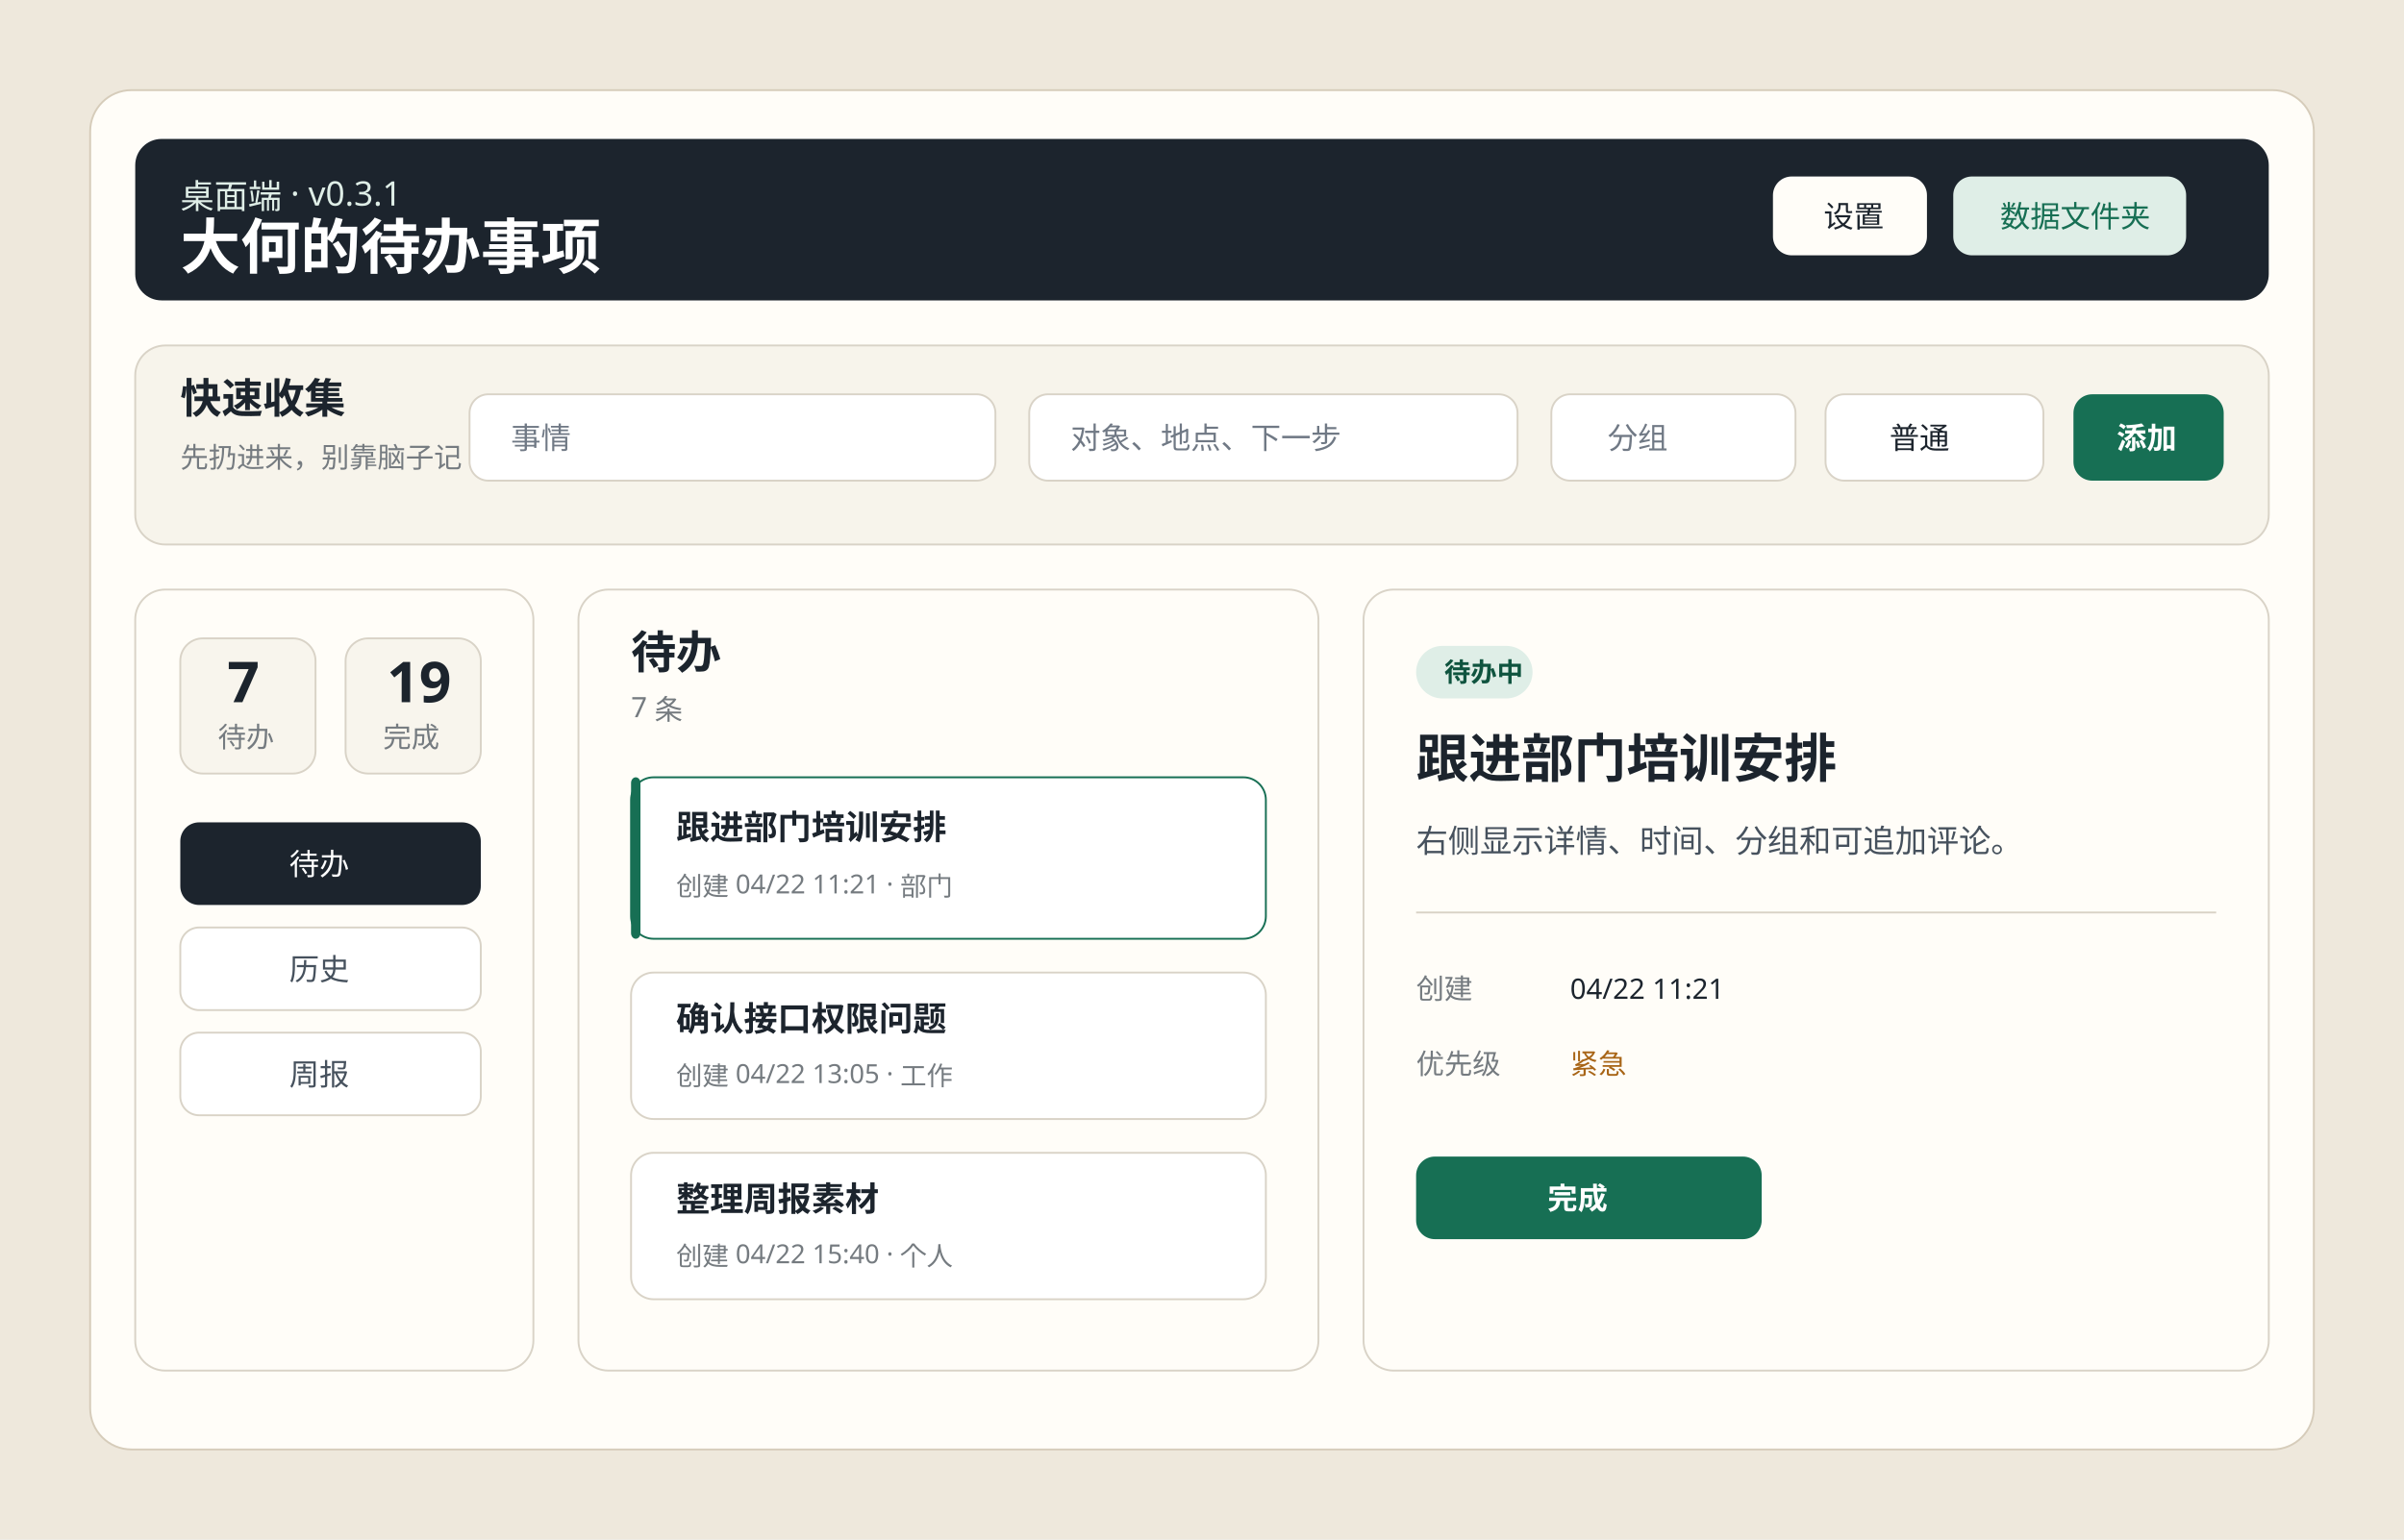
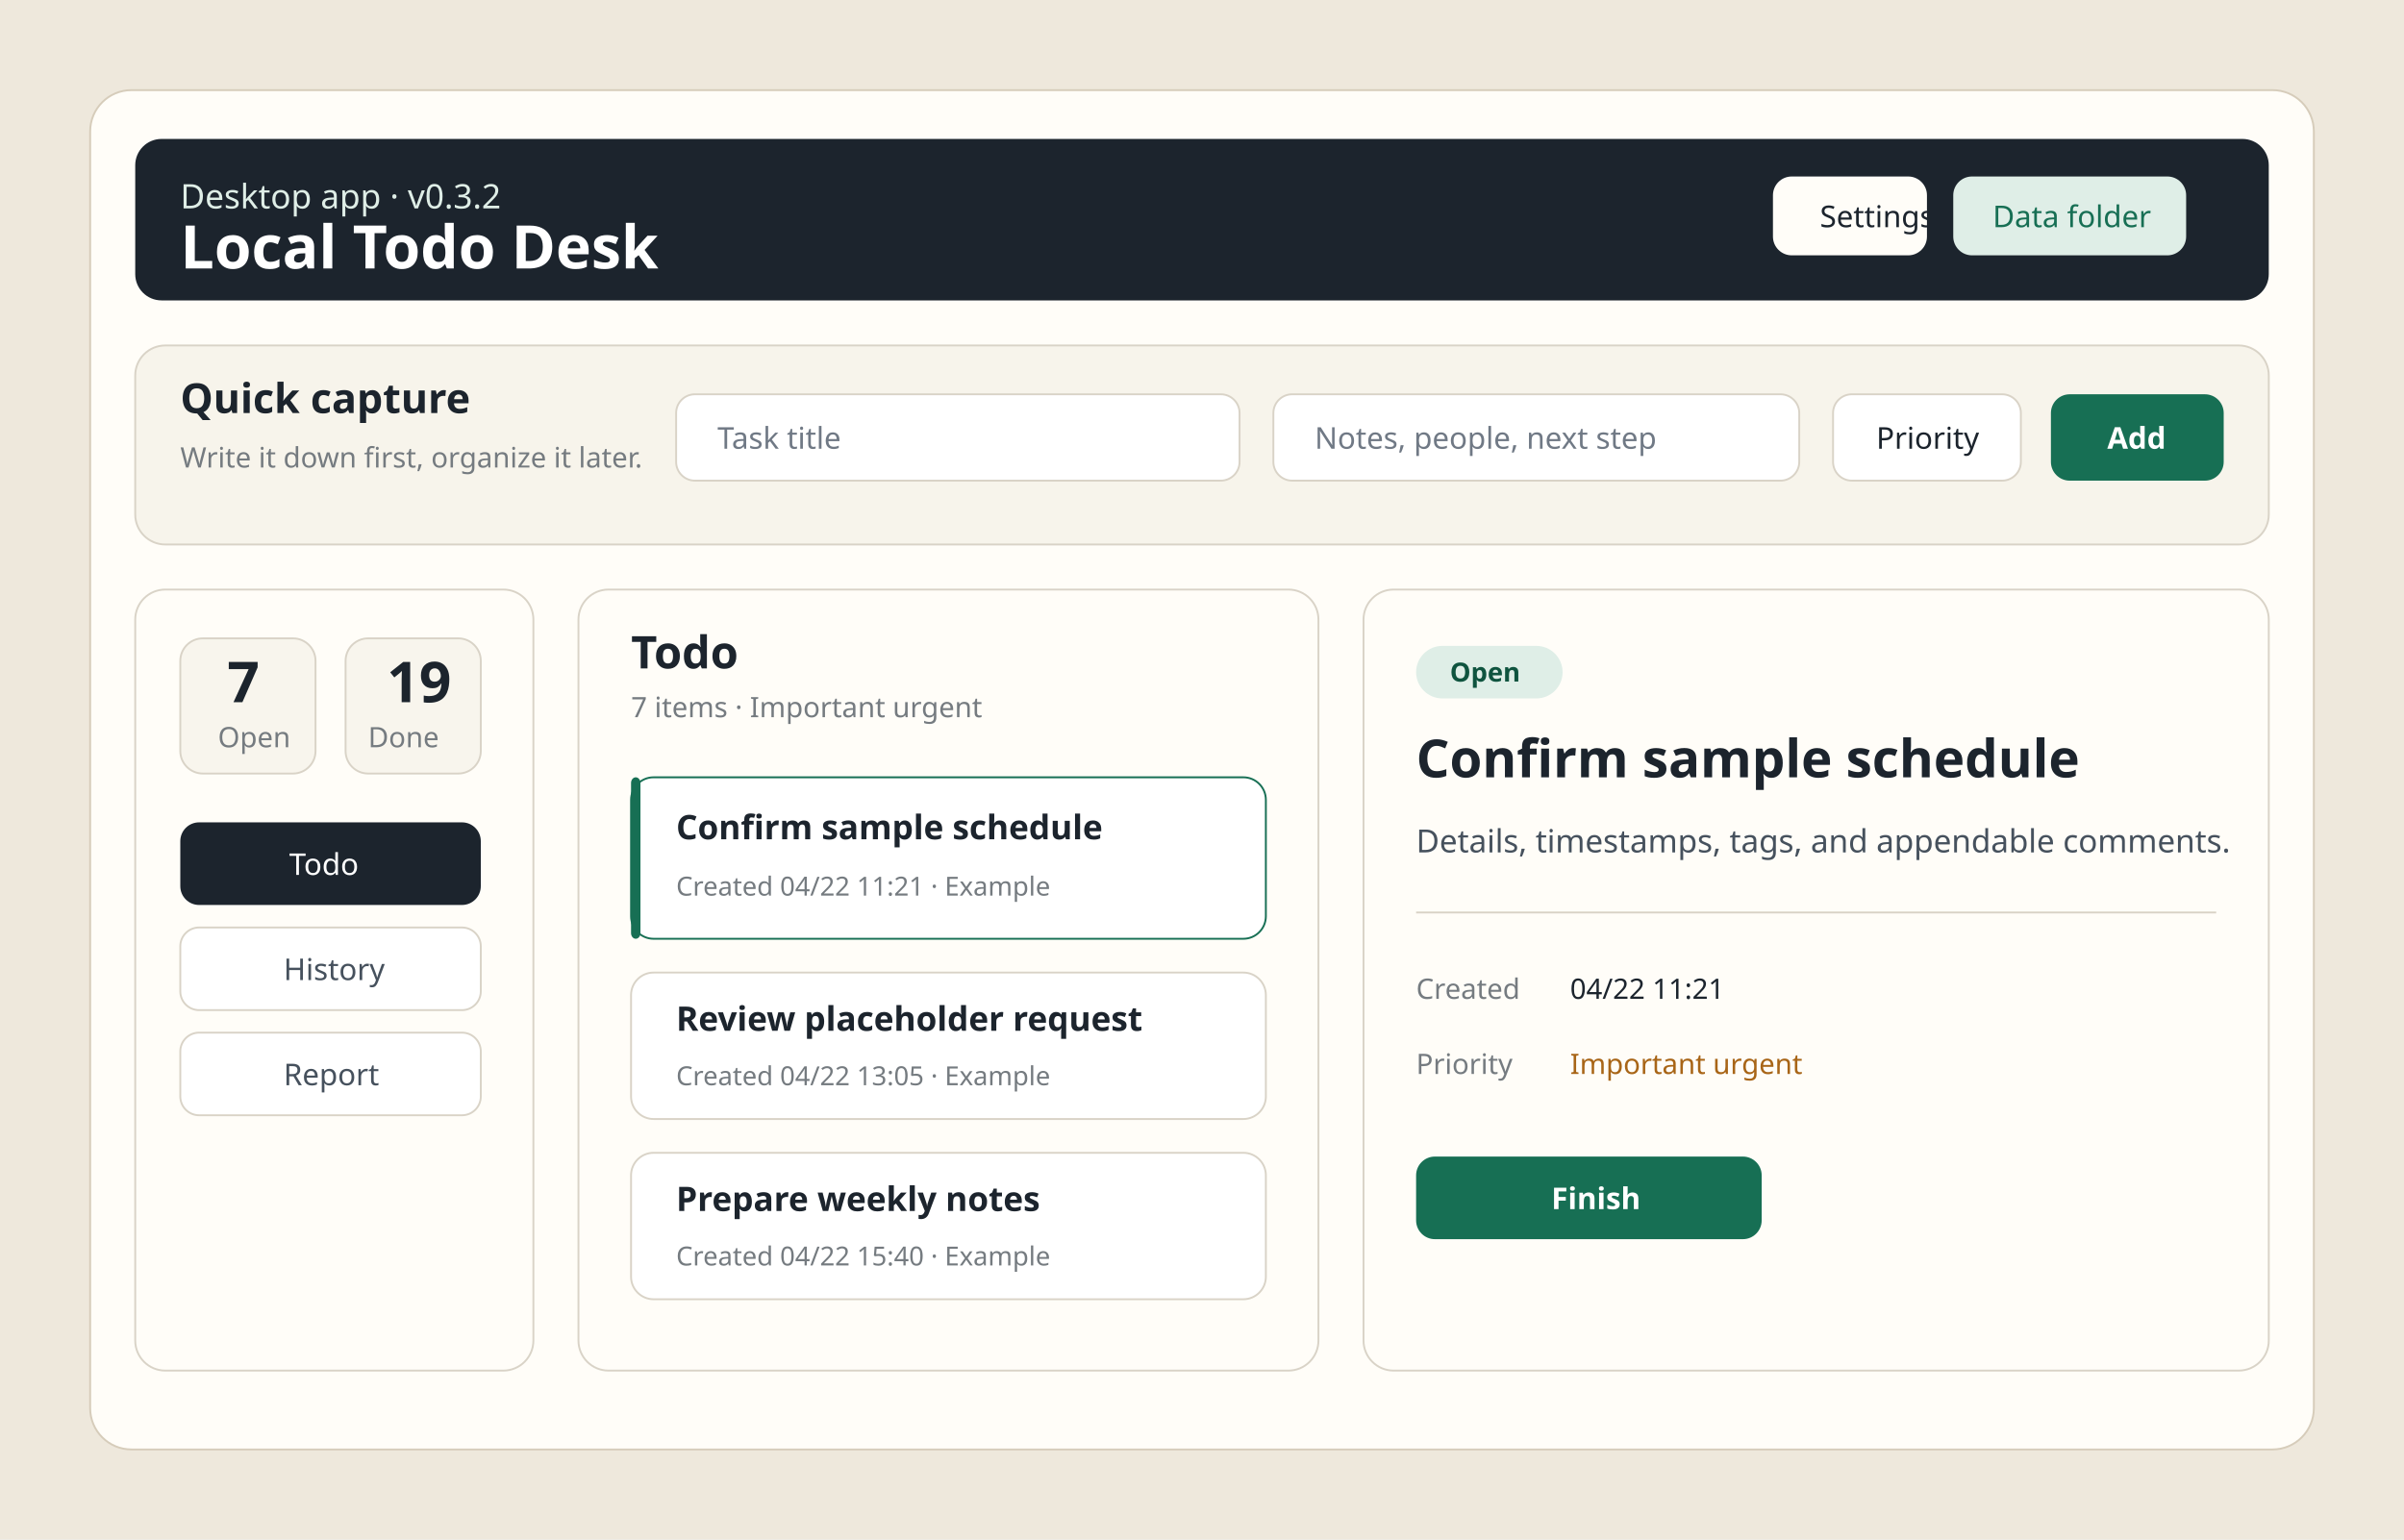
- <svg xmlns="http://www.w3.org/2000/svg" width="1280" height="820" viewBox="0 0 1280 820" role="img" aria-label="大何的待办事项桌面端界面预览">
+ <svg xmlns="http://www.w3.org/2000/svg" width="1280" height="820" viewBox="0 0 1280 820" role="img" aria-label="Desktop todo app preview with fictional sample data">
  <rect width="1280" height="820" fill="#eee8dc" />
  <rect x="48" y="48" width="1184" height="724" rx="22" fill="#fffdf8" stroke="#d6ccba" />
  <rect x="72" y="74" width="1136" height="86" rx="14" fill="#1c242d" />
-   <text x="96" y="111" fill="#dfeee7" font-family="Microsoft YaHei, Segoe UI, sans-serif" font-size="18">桌面端 · v0.3.1</text>
-   <text x="96" y="143" fill="#ffffff" font-family="Microsoft YaHei, Segoe UI, sans-serif" font-size="32" font-weight="700">大何的待办事项</text>
+   <text x="96" y="111" fill="#dfeee7" font-family="Segoe UI, sans-serif" font-size="18">Desktop app · v0.3.2</text>
+   <text x="96" y="143" fill="#ffffff" font-family="Segoe UI, sans-serif" font-size="32" font-weight="700">Local Todo Desk</text>
  <rect x="944" y="94" width="82" height="42" rx="10" fill="#fffdf8" />
-   <text x="971" y="121" fill="#1c242d" font-family="Microsoft YaHei, Segoe UI, sans-serif" font-size="16">设置</text>
+   <text x="969" y="121" fill="#1c242d" font-family="Segoe UI, sans-serif" font-size="16">Settings</text>
  <rect x="1040" y="94" width="124" height="42" rx="10" fill="#dfeee7" />
-   <text x="1065" y="121" fill="#176f54" font-family="Microsoft YaHei, Segoe UI, sans-serif" font-size="16">数据文件夹</text>
+   <text x="1061" y="121" fill="#176f54" font-family="Segoe UI, sans-serif" font-size="16">Data folder</text>
  <rect x="72" y="184" width="1136" height="106" rx="16" fill="#f7f4eb" stroke="#d9d3c7" />
-   <text x="96" y="220" fill="#1c242d" font-family="Microsoft YaHei, Segoe UI, sans-serif" font-size="22" font-weight="700">快速收集</text>
-   <text x="96" y="249" fill="#757b80" font-family="Microsoft YaHei, Segoe UI, sans-serif" font-size="15">先扔进来，别靠脑子记</text>
-   <rect x="250" y="210" width="280" height="46" rx="10" fill="#ffffff" stroke="#d9d3c7" />
-   <text x="272" y="239" fill="#707985" font-family="Microsoft YaHei, Segoe UI, sans-serif" font-size="16">事情</text>
-   <rect x="548" y="210" width="260" height="46" rx="10" fill="#ffffff" stroke="#d9d3c7" />
-   <text x="570" y="239" fill="#707985" font-family="Microsoft YaHei, Segoe UI, sans-serif" font-size="16">对象、地点、下一步</text>
-   <rect x="826" y="210" width="130" height="46" rx="10" fill="#ffffff" stroke="#d9d3c7" />
-   <text x="856" y="239" fill="#707985" font-family="Microsoft YaHei, Segoe UI, sans-serif" font-size="16">分组</text>
-   <rect x="972" y="210" width="116" height="46" rx="10" fill="#ffffff" stroke="#d9d3c7" />
-   <text x="1006" y="239" fill="#1c242d" font-family="Microsoft YaHei, Segoe UI, sans-serif" font-size="16">普通</text>
-   <rect x="1104" y="210" width="80" height="46" rx="10" fill="#176f54" />
-   <text x="1127" y="239" fill="#ffffff" font-family="Microsoft YaHei, Segoe UI, sans-serif" font-size="16" font-weight="700">添加</text>
+   <text x="96" y="220" fill="#1c242d" font-family="Segoe UI, sans-serif" font-size="22" font-weight="700">Quick capture</text>
+   <text x="96" y="249" fill="#757b80" font-family="Segoe UI, sans-serif" font-size="15">Write it down first, organize it later.</text>
+   <rect x="360" y="210" width="300" height="46" rx="10" fill="#ffffff" stroke="#d9d3c7" />
+   <text x="382" y="239" fill="#707985" font-family="Segoe UI, sans-serif" font-size="16">Task title</text>
+   <rect x="678" y="210" width="280" height="46" rx="10" fill="#ffffff" stroke="#d9d3c7" />
+   <text x="700" y="239" fill="#707985" font-family="Segoe UI, sans-serif" font-size="16">Notes, people, next step</text>
+   <rect x="976" y="210" width="100" height="46" rx="10" fill="#ffffff" stroke="#d9d3c7" />
+   <text x="999" y="239" fill="#1c242d" font-family="Segoe UI, sans-serif" font-size="16">Priority</text>
+   <rect x="1092" y="210" width="92" height="46" rx="10" fill="#176f54" />
+   <text x="1122" y="239" fill="#ffffff" font-family="Segoe UI, sans-serif" font-size="16" font-weight="700">Add</text>
  <rect x="72" y="314" width="212" height="416" rx="16" fill="#fffdf8" stroke="#d9d3c7" />
  <rect x="96" y="340" width="72" height="72" rx="12" fill="#f8f5ed" stroke="#d9d3c7" />
  <text x="121" y="374" fill="#1c242d" font-family="Segoe UI, sans-serif" font-size="30" font-weight="700">7</text>
-   <text x="116" y="398" fill="#757b80" font-family="Microsoft YaHei, Segoe UI, sans-serif" font-size="15">待办</text>
+   <text x="116" y="398" fill="#757b80" font-family="Segoe UI, sans-serif" font-size="15">Open</text>
  <rect x="184" y="340" width="72" height="72" rx="12" fill="#f8f5ed" stroke="#d9d3c7" />
  <text x="206" y="374" fill="#1c242d" font-family="Segoe UI, sans-serif" font-size="30" font-weight="700">19</text>
-   <text x="204" y="398" fill="#757b80" font-family="Microsoft YaHei, Segoe UI, sans-serif" font-size="15">完成</text>
+   <text x="196" y="398" fill="#757b80" font-family="Segoe UI, sans-serif" font-size="15">Done</text>
  <rect x="96" y="438" width="160" height="44" rx="10" fill="#1c242d" />
-   <text x="154" y="466" fill="#ffffff" font-family="Microsoft YaHei, Segoe UI, sans-serif" font-size="16">待办</text>
+   <text x="154" y="466" fill="#ffffff" font-family="Segoe UI, sans-serif" font-size="16">Todo</text>
  <rect x="96" y="494" width="160" height="44" rx="10" fill="#ffffff" stroke="#d9d3c7" />
-   <text x="154" y="522" fill="#46515d" font-family="Microsoft YaHei, Segoe UI, sans-serif" font-size="16">历史</text>
+   <text x="151" y="522" fill="#46515d" font-family="Segoe UI, sans-serif" font-size="16">History</text>
  <rect x="96" y="550" width="160" height="44" rx="10" fill="#ffffff" stroke="#d9d3c7" />
-   <text x="154" y="578" fill="#46515d" font-family="Microsoft YaHei, Segoe UI, sans-serif" font-size="16">周报</text>
+   <text x="151" y="578" fill="#46515d" font-family="Segoe UI, sans-serif" font-size="16">Report</text>
  <rect x="308" y="314" width="394" height="416" rx="16" fill="#fffdf8" stroke="#d9d3c7" />
-   <text x="336" y="356" fill="#1c242d" font-family="Microsoft YaHei, Segoe UI, sans-serif" font-size="24" font-weight="700">待办</text>
-   <text x="336" y="382" fill="#757b80" font-family="Microsoft YaHei, Segoe UI, sans-serif" font-size="15">7 条</text>
+   <text x="336" y="356" fill="#1c242d" font-family="Segoe UI, sans-serif" font-size="24" font-weight="700">Todo</text>
+   <text x="336" y="382" fill="#757b80" font-family="Segoe UI, sans-serif" font-size="15">7 items · Important urgent</text>
  <g>
    <rect x="336" y="414" width="338" height="86" rx="12" fill="#ffffff" stroke="#176f54" />
    <rect x="336" y="414" width="5" height="86" rx="3" fill="#176f54" />
-     <text x="360" y="447" fill="#1c242d" font-family="Microsoft YaHei, Segoe UI, sans-serif" font-size="18" font-weight="700">跟进部门培训安排</text>
-     <text x="360" y="477" fill="#757b80" font-family="Microsoft YaHei, Segoe UI, sans-serif" font-size="14">创建 04/22 11:21 · 部门</text>
+     <text x="360" y="447" fill="#1c242d" font-family="Segoe UI, sans-serif" font-size="18" font-weight="700">Confirm sample schedule</text>
+     <text x="360" y="477" fill="#757b80" font-family="Segoe UI, sans-serif" font-size="14">Created 04/22 11:21 · Example</text>
  </g>
  <g>
    <rect x="336" y="518" width="338" height="78" rx="12" fill="#ffffff" stroke="#d9d3c7" />
-     <text x="360" y="549" fill="#1c242d" font-family="Microsoft YaHei, Segoe UI, sans-serif" font-size="18" font-weight="700">确认接口权限问题</text>
-     <text x="360" y="578" fill="#757b80" font-family="Microsoft YaHei, Segoe UI, sans-serif" font-size="14">创建 04/22 13:05 · 工作</text>
+     <text x="360" y="549" fill="#1c242d" font-family="Segoe UI, sans-serif" font-size="18" font-weight="700">Review placeholder request</text>
+     <text x="360" y="578" fill="#757b80" font-family="Segoe UI, sans-serif" font-size="14">Created 04/22 13:05 · Example</text>
  </g>
  <g>
    <rect x="336" y="614" width="338" height="78" rx="12" fill="#ffffff" stroke="#d9d3c7" />
-     <text x="360" y="645" fill="#1c242d" font-family="Microsoft YaHei, Segoe UI, sans-serif" font-size="18" font-weight="700">整理周报素材</text>
-     <text x="360" y="674" fill="#757b80" font-family="Microsoft YaHei, Segoe UI, sans-serif" font-size="14">创建 04/22 15:40 · 个人</text>
+     <text x="360" y="645" fill="#1c242d" font-family="Segoe UI, sans-serif" font-size="18" font-weight="700">Prepare weekly notes</text>
+     <text x="360" y="674" fill="#757b80" font-family="Segoe UI, sans-serif" font-size="14">Created 04/22 15:40 · Example</text>
  </g>
  <rect x="726" y="314" width="482" height="416" rx="16" fill="#fffdf8" stroke="#d9d3c7" />
-   <rect x="754" y="344" width="62" height="28" rx="14" fill="#dfeee7" />
-   <text x="769" y="363" fill="#0f543f" font-family="Microsoft YaHei, Segoe UI, sans-serif" font-size="14" font-weight="700">待办中</text>
-   <text x="754" y="414" fill="#1c242d" font-family="Microsoft YaHei, Segoe UI, sans-serif" font-size="28" font-weight="700">跟进部门培训安排</text>
-   <text x="754" y="454" fill="#46515d" font-family="Microsoft YaHei, Segoe UI, sans-serif" font-size="17">右侧显示详情、时间、分组和可追加评论。</text>
+   <rect x="754" y="344" width="78" height="28" rx="14" fill="#dfeee7" />
+   <text x="772" y="363" fill="#0f543f" font-family="Segoe UI, sans-serif" font-size="14" font-weight="700">Open</text>
+   <text x="754" y="414" fill="#1c242d" font-family="Segoe UI, sans-serif" font-size="28" font-weight="700">Confirm sample schedule</text>
+   <text x="754" y="454" fill="#46515d" font-family="Segoe UI, sans-serif" font-size="17">Details, timestamps, tags, and appendable comments.</text>
  <line x1="754" y1="486" x2="1180" y2="486" stroke="#d9d3c7" />
-   <text x="754" y="532" fill="#757b80" font-family="Microsoft YaHei, Segoe UI, sans-serif" font-size="15">创建</text>
-   <text x="836" y="532" fill="#1c242d" font-family="Microsoft YaHei, Segoe UI, sans-serif" font-size="15">04/22 11:21</text>
-   <text x="754" y="572" fill="#757b80" font-family="Microsoft YaHei, Segoe UI, sans-serif" font-size="15">优先级</text>
-   <text x="836" y="572" fill="#a86517" font-family="Microsoft YaHei, Segoe UI, sans-serif" font-size="15">紧急</text>
+   <text x="754" y="532" fill="#757b80" font-family="Segoe UI, sans-serif" font-size="15">Created</text>
+   <text x="836" y="532" fill="#1c242d" font-family="Segoe UI, sans-serif" font-size="15">04/22 11:21</text>
+   <text x="754" y="572" fill="#757b80" font-family="Segoe UI, sans-serif" font-size="15">Priority</text>
+   <text x="836" y="572" fill="#a86517" font-family="Segoe UI, sans-serif" font-size="15">Important urgent</text>
  <rect x="754" y="616" width="184" height="44" rx="10" fill="#176f54" />
-   <text x="824" y="644" fill="#ffffff" font-family="Microsoft YaHei, Segoe UI, sans-serif" font-size="16" font-weight="700">完成</text>
+   <text x="826" y="644" fill="#ffffff" font-family="Segoe UI, sans-serif" font-size="16" font-weight="700">Finish</text>
</svg>
